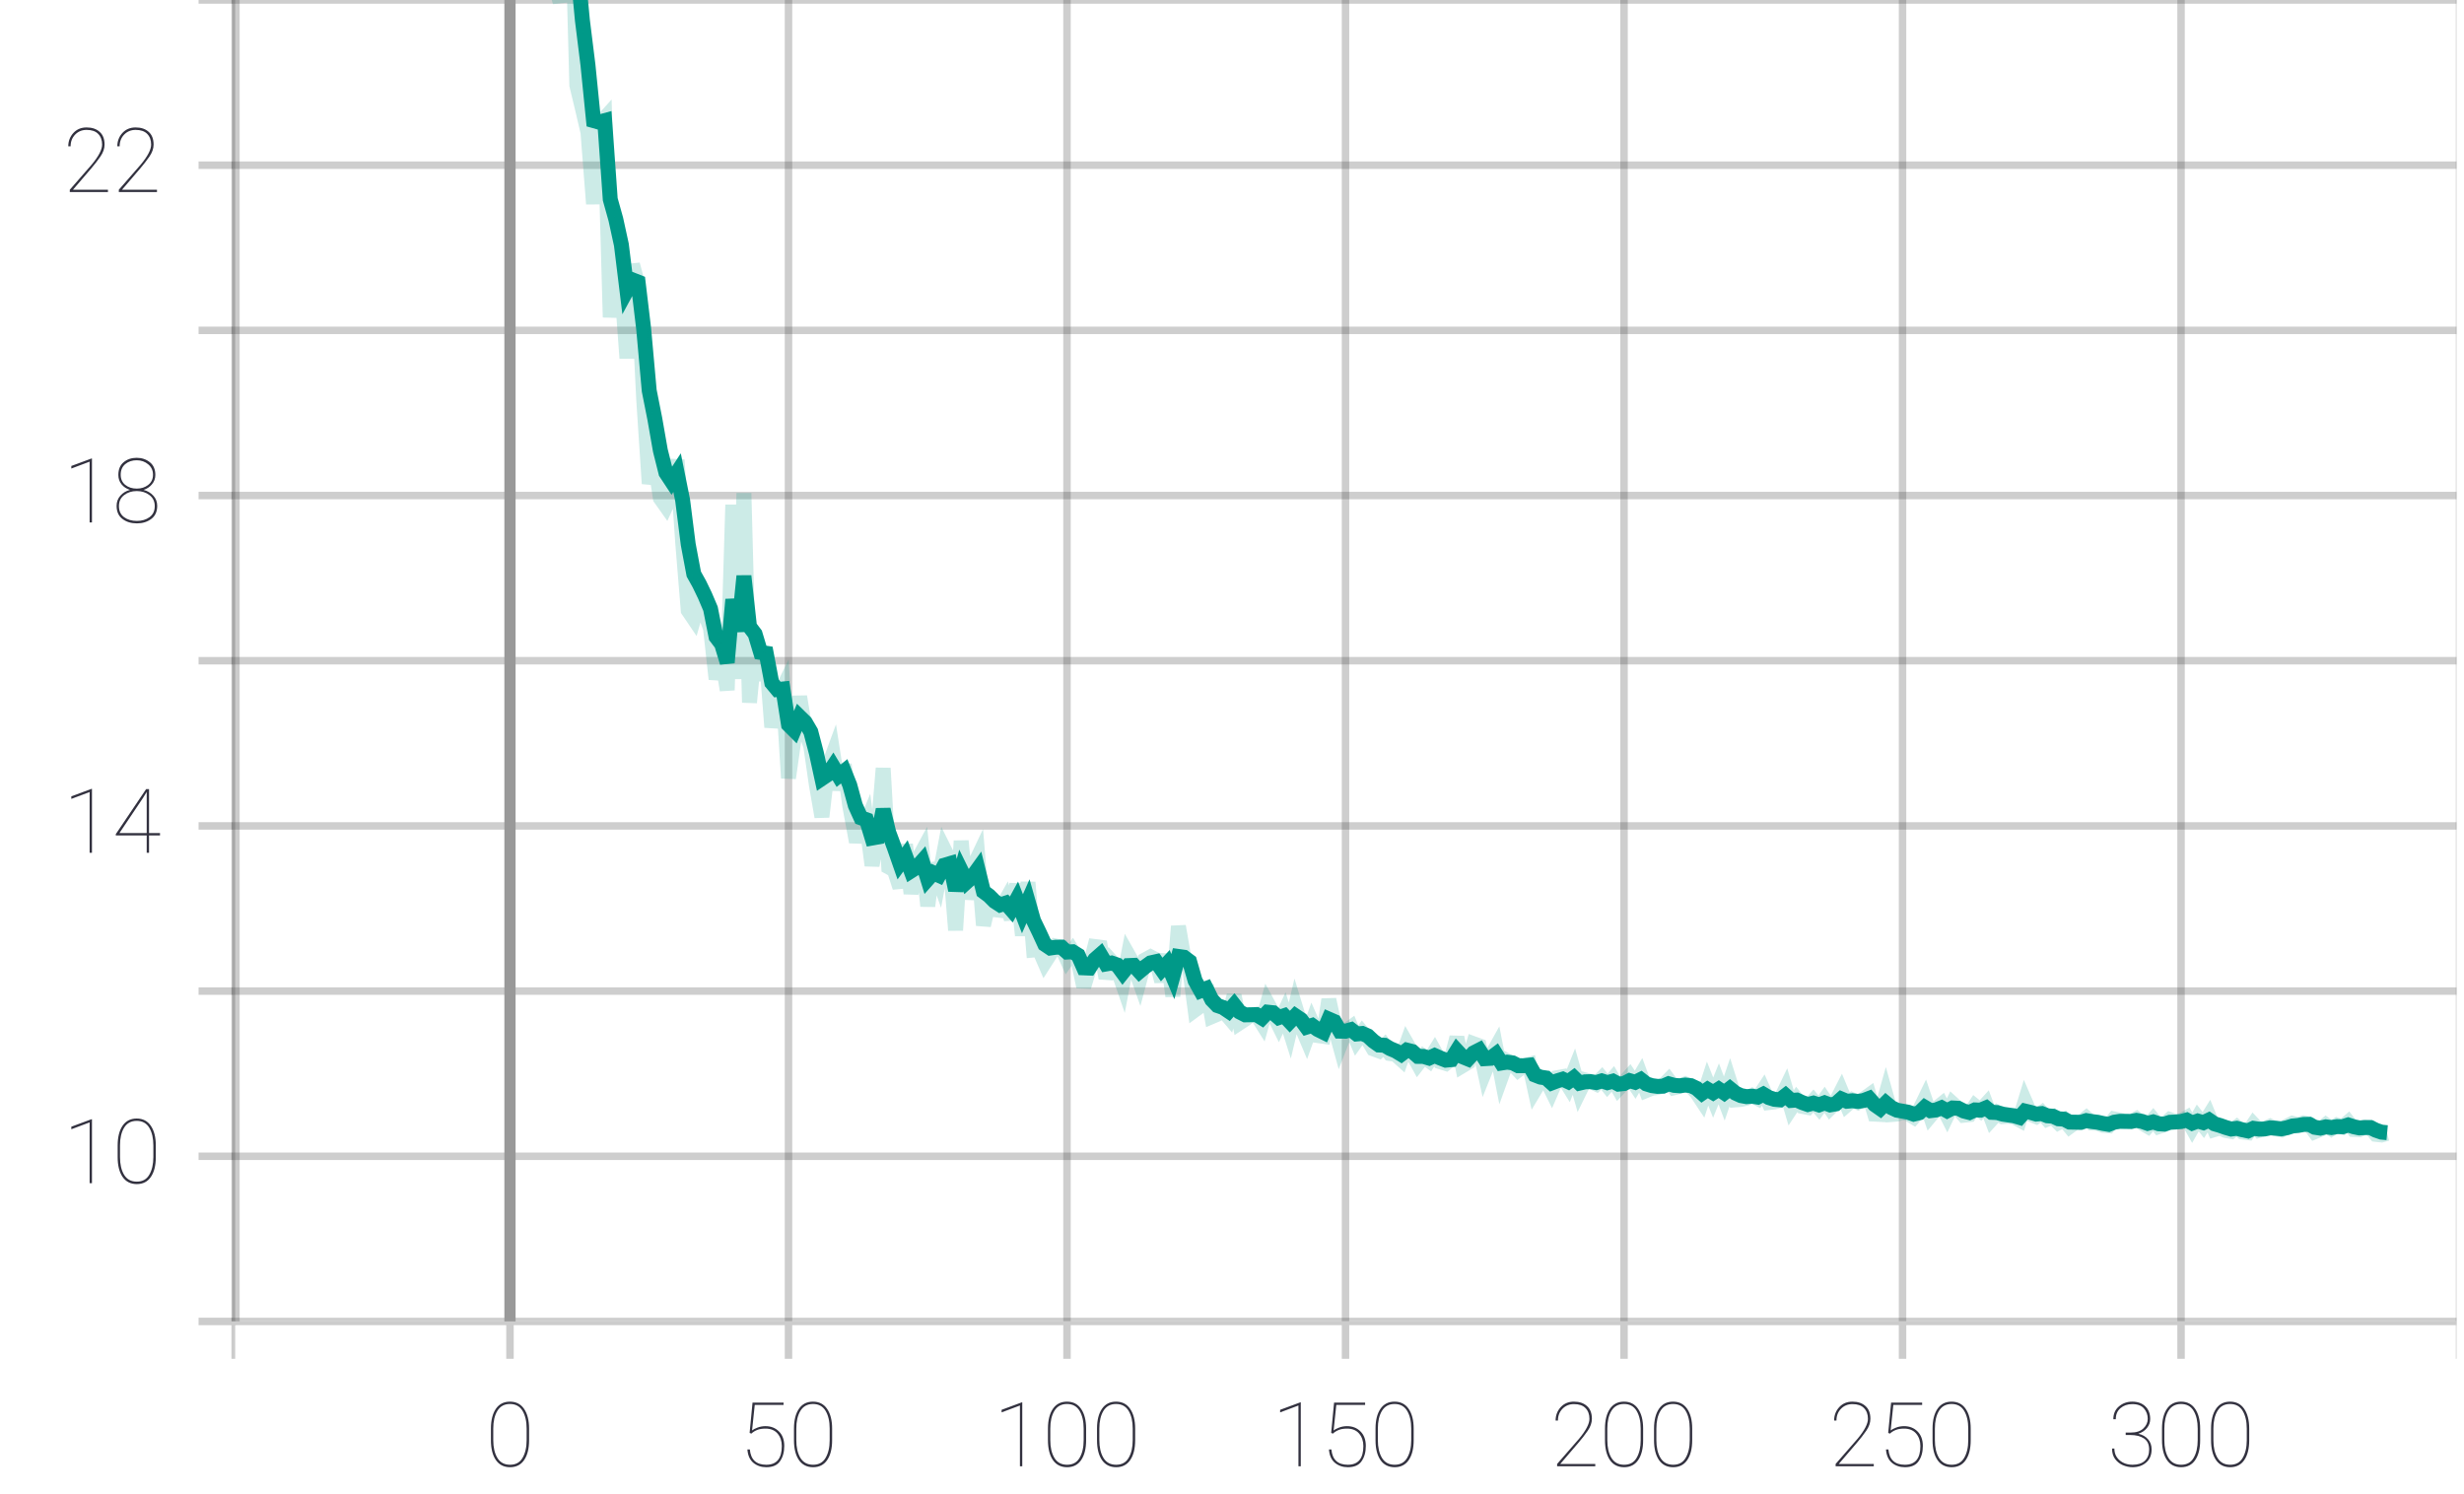
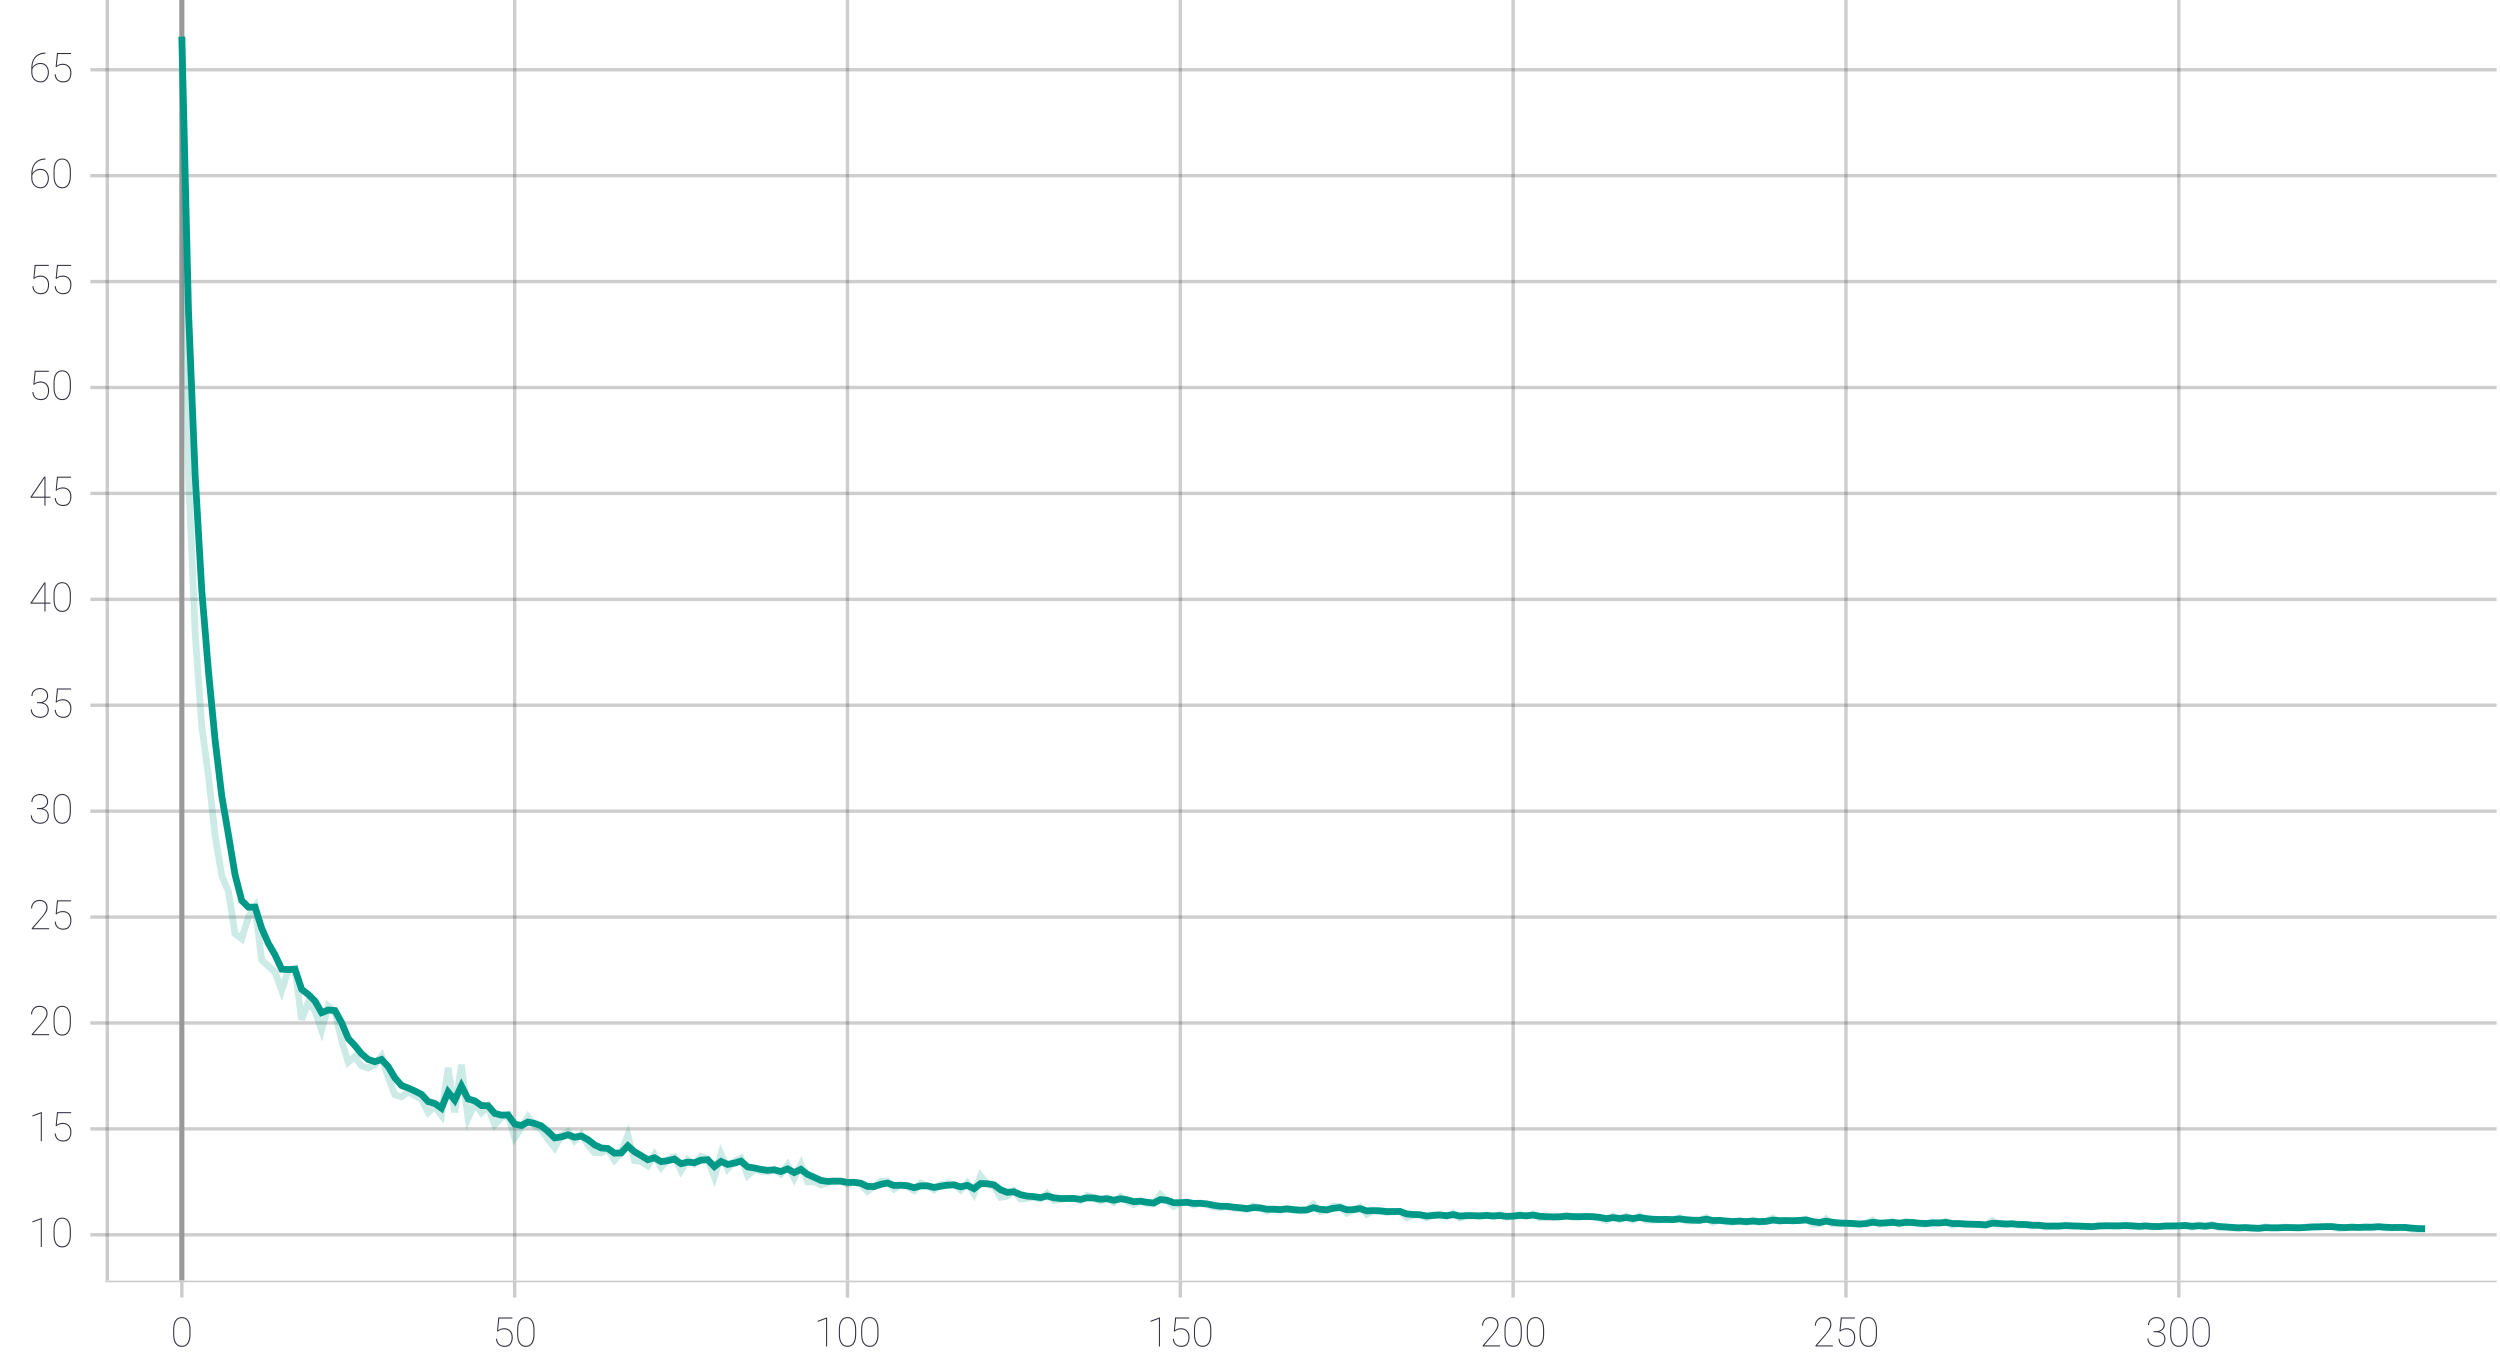
- <svg xmlns="http://www.w3.org/2000/svg" viewBox="0 0 330 200">
+ <svg xmlns="http://www.w3.org/2000/svg" viewBox="0 0 736 400">
  <g>
    <g>
      <g>
        <g>
          <g>
-             <line x1="31.594" y1="177" x2="26.594" y2="177" style="visibility: inherit;" fill="rgb(0, 0, 0)" stroke="rgb(204, 204, 204)" stroke-width="1px" />
-             <line x1="31.594" y1="154.875" x2="26.594" y2="154.875" style="visibility: inherit;" fill="rgb(0, 0, 0)" stroke="rgb(204, 204, 204)" stroke-width="1px" />
-             <line x1="31.594" y1="132.75" x2="26.594" y2="132.75" style="visibility: inherit;" fill="rgb(0, 0, 0)" stroke="rgb(204, 204, 204)" stroke-width="1px" />
-             <line x1="31.594" y1="110.625" x2="26.594" y2="110.625" style="visibility: inherit;" fill="rgb(0, 0, 0)" stroke="rgb(204, 204, 204)" stroke-width="1px" />
-             <line x1="31.594" y1="88.5" x2="26.594" y2="88.5" style="visibility: inherit;" fill="rgb(0, 0, 0)" stroke="rgb(204, 204, 204)" stroke-width="1px" />
-             <line x1="31.594" y1="66.375" x2="26.594" y2="66.375" style="visibility: inherit;" fill="rgb(0, 0, 0)" stroke="rgb(204, 204, 204)" stroke-width="1px" />
-             <line x1="31.594" y1="44.25" x2="26.594" y2="44.25" style="visibility: inherit;" fill="rgb(0, 0, 0)" stroke="rgb(204, 204, 204)" stroke-width="1px" />
-             <line x1="31.594" y1="22.125" x2="26.594" y2="22.125" style="visibility: inherit;" fill="rgb(0, 0, 0)" stroke="rgb(204, 204, 204)" stroke-width="1px" />
-             <line x1="31.594" y1="0" x2="26.594" y2="0" style="visibility: inherit;" fill="rgb(0, 0, 0)" stroke="rgb(204, 204, 204)" stroke-width="1px" />
+             <line x1="31.594" y1="363.522" x2="26.594" y2="363.522" style="visibility: inherit;" fill="rgb(0, 0, 0)" stroke="rgb(204, 204, 204)" stroke-width="1px" />
+             <line x1="31.594" y1="332.342" x2="26.594" y2="332.342" style="visibility: inherit;" fill="rgb(0, 0, 0)" stroke="rgb(204, 204, 204)" stroke-width="1px" />
+             <line x1="31.594" y1="301.161" x2="26.594" y2="301.161" style="visibility: inherit;" fill="rgb(0, 0, 0)" stroke="rgb(204, 204, 204)" stroke-width="1px" />
+             <line x1="31.594" y1="269.981" x2="26.594" y2="269.981" style="visibility: inherit;" fill="rgb(0, 0, 0)" stroke="rgb(204, 204, 204)" stroke-width="1px" />
+             <line x1="31.594" y1="238.801" x2="26.594" y2="238.801" style="visibility: inherit;" fill="rgb(0, 0, 0)" stroke="rgb(204, 204, 204)" stroke-width="1px" />
+             <line x1="31.594" y1="207.62" x2="26.594" y2="207.62" style="visibility: inherit;" fill="rgb(0, 0, 0)" stroke="rgb(204, 204, 204)" stroke-width="1px" />
+             <line x1="31.594" y1="176.44" x2="26.594" y2="176.44" style="visibility: inherit;" fill="rgb(0, 0, 0)" stroke="rgb(204, 204, 204)" stroke-width="1px" />
+             <line x1="31.594" y1="145.26" x2="26.594" y2="145.26" style="visibility: inherit;" fill="rgb(0, 0, 0)" stroke="rgb(204, 204, 204)" stroke-width="1px" />
+             <line x1="31.594" y1="114.08" x2="26.594" y2="114.08" style="visibility: inherit;" fill="rgb(0, 0, 0)" stroke="rgb(204, 204, 204)" stroke-width="1px" />
+             <line x1="31.594" y1="82.899" x2="26.594" y2="82.899" style="visibility: inherit;" fill="rgb(0, 0, 0)" stroke="rgb(204, 204, 204)" stroke-width="1px" />
+             <line x1="31.594" y1="51.719" x2="26.594" y2="51.719" style="visibility: inherit;" fill="rgb(0, 0, 0)" stroke="rgb(204, 204, 204)" stroke-width="1px" />
+             <line x1="31.594" y1="20.539" x2="26.594" y2="20.539" style="visibility: inherit;" fill="rgb(0, 0, 0)" stroke="rgb(204, 204, 204)" stroke-width="1px" />
          </g>
          <g transform="translate(21.59375, 0)">
-             <text x="0" y="177" dx="0em" dy="0.3em" style="text-anchor: end; visibility: hidden; font-family: Roboto, sans-serif; font-size: 12px; font-weight: 200;" fill="rgb(50, 49, 63)" stroke="none" stroke-width="1px">8</text>
-             <text x="0" y="154.875" dx="0em" dy="0.3em" style="text-anchor: end; visibility: inherit; font-family: Roboto, sans-serif; font-size: 12px; font-weight: 200;" fill="rgb(50, 49, 63)" stroke="none" stroke-width="1px">10</text>
-             <text x="0" y="132.75" dx="0em" dy="0.3em" style="text-anchor: end; visibility: hidden; font-family: Roboto, sans-serif; font-size: 12px; font-weight: 200;" fill="rgb(50, 49, 63)" stroke="none" stroke-width="1px">12</text>
-             <text x="0" y="110.625" dx="0em" dy="0.3em" style="text-anchor: end; visibility: inherit; font-family: Roboto, sans-serif; font-size: 12px; font-weight: 200;" fill="rgb(50, 49, 63)" stroke="none" stroke-width="1px">14</text>
-             <text x="0" y="88.5" dx="0em" dy="0.3em" style="text-anchor: end; visibility: hidden; font-family: Roboto, sans-serif; font-size: 12px; font-weight: 200;" fill="rgb(50, 49, 63)" stroke="none" stroke-width="1px">16</text>
-             <text x="0" y="66.375" dx="0em" dy="0.3em" style="text-anchor: end; visibility: inherit; font-family: Roboto, sans-serif; font-size: 12px; font-weight: 200;" fill="rgb(50, 49, 63)" stroke="none" stroke-width="1px">18</text>
-             <text x="0" y="44.25" dx="0em" dy="0.3em" style="text-anchor: end; visibility: hidden; font-family: Roboto, sans-serif; font-size: 12px; font-weight: 200;" fill="rgb(50, 49, 63)" stroke="none" stroke-width="1px">20</text>
-             <text x="0" y="22.125" dx="0em" dy="0.3em" style="text-anchor: end; visibility: inherit; font-family: Roboto, sans-serif; font-size: 12px; font-weight: 200;" fill="rgb(50, 49, 63)" stroke="none" stroke-width="1px">22</text>
-             <text x="0" y="0" dx="0em" dy="0.3em" style="text-anchor: end; visibility: hidden; font-family: Roboto, sans-serif; font-size: 12px; font-weight: 200;" fill="rgb(50, 49, 63)" stroke="none" stroke-width="1px">24</text>
+             <text x="0" y="363.522" dx="0em" dy="0.3em" style="text-anchor: end; visibility: inherit; font-family: Roboto, sans-serif; font-size: 12px; font-weight: 200;" fill="rgb(50, 49, 63)" stroke="none" stroke-width="1px">10</text>
+             <text x="0" y="332.342" dx="0em" dy="0.3em" style="text-anchor: end; visibility: inherit; font-family: Roboto, sans-serif; font-size: 12px; font-weight: 200;" fill="rgb(50, 49, 63)" stroke="none" stroke-width="1px">15</text>
+             <text x="0" y="301.161" dx="0em" dy="0.3em" style="text-anchor: end; visibility: inherit; font-family: Roboto, sans-serif; font-size: 12px; font-weight: 200;" fill="rgb(50, 49, 63)" stroke="none" stroke-width="1px">20</text>
+             <text x="0" y="269.981" dx="0em" dy="0.3em" style="text-anchor: end; visibility: inherit; font-family: Roboto, sans-serif; font-size: 12px; font-weight: 200;" fill="rgb(50, 49, 63)" stroke="none" stroke-width="1px">25</text>
+             <text x="0" y="238.801" dx="0em" dy="0.3em" style="text-anchor: end; visibility: inherit; font-family: Roboto, sans-serif; font-size: 12px; font-weight: 200;" fill="rgb(50, 49, 63)" stroke="none" stroke-width="1px">30</text>
+             <text x="0" y="207.62" dx="0em" dy="0.3em" style="text-anchor: end; visibility: inherit; font-family: Roboto, sans-serif; font-size: 12px; font-weight: 200;" fill="rgb(50, 49, 63)" stroke="none" stroke-width="1px">35</text>
+             <text x="0" y="176.44" dx="0em" dy="0.3em" style="text-anchor: end; visibility: inherit; font-family: Roboto, sans-serif; font-size: 12px; font-weight: 200;" fill="rgb(50, 49, 63)" stroke="none" stroke-width="1px">40</text>
+             <text x="0" y="145.26" dx="0em" dy="0.3em" style="text-anchor: end; visibility: inherit; font-family: Roboto, sans-serif; font-size: 12px; font-weight: 200;" fill="rgb(50, 49, 63)" stroke="none" stroke-width="1px">45</text>
+             <text x="0" y="114.08" dx="0em" dy="0.3em" style="text-anchor: end; visibility: inherit; font-family: Roboto, sans-serif; font-size: 12px; font-weight: 200;" fill="rgb(50, 49, 63)" stroke="none" stroke-width="1px">50</text>
+             <text x="0" y="82.899" dx="0em" dy="0.3em" style="text-anchor: end; visibility: inherit; font-family: Roboto, sans-serif; font-size: 12px; font-weight: 200;" fill="rgb(50, 49, 63)" stroke="none" stroke-width="1px">55</text>
+             <text x="0" y="51.719" dx="0em" dy="0.3em" style="text-anchor: end; visibility: inherit; font-family: Roboto, sans-serif; font-size: 12px; font-weight: 200;" fill="rgb(50, 49, 63)" stroke="none" stroke-width="1px">60</text>
+             <text x="0" y="20.539" dx="0em" dy="0.3em" style="text-anchor: end; visibility: inherit; font-family: Roboto, sans-serif; font-size: 12px; font-weight: 200;" fill="rgb(50, 49, 63)" stroke="none" stroke-width="1px">65</text>
          </g>
-           <line x1="31.594" y1="0" x2="31.594" y2="177" fill="rgb(0, 0, 0)" stroke="rgb(204, 204, 204)" stroke-width="1px" />
+           <line x1="31.594" y1="0" x2="31.594" y2="377" fill="rgb(0, 0, 0)" stroke="rgb(204, 204, 204)" stroke-width="1px" />
        </g>
      </g>
      <g transform="translate(31, 0)" clip-path="url(#clip_0)">
        <clipPath id="clip_0">
-           <rect width="298" height="177" />
+           <rect width="704" height="377" />
        </clipPath>
        <g>
          <g>
            <g>
-               <line x1="0" y1="0" x2="0" y2="177" fill="rgb(0, 0, 0)" stroke="rgb(60, 60, 60)" stroke-width="1px" opacity="0.25" />
-               <line x1="37.301" y1="0" x2="37.301" y2="177" fill="rgb(0, 0, 0)" stroke="rgb(60, 60, 60)" stroke-width="1px" opacity="0.25" />
-               <line x1="74.602" y1="0" x2="74.602" y2="177" fill="rgb(0, 0, 0)" stroke="rgb(60, 60, 60)" stroke-width="1px" opacity="0.25" />
-               <line x1="111.902" y1="0" x2="111.902" y2="177" fill="rgb(0, 0, 0)" stroke="rgb(60, 60, 60)" stroke-width="1px" opacity="0.25" />
-               <line x1="149.203" y1="0" x2="149.203" y2="177" fill="rgb(0, 0, 0)" stroke="rgb(60, 60, 60)" stroke-width="1px" opacity="0.25" />
-               <line x1="186.504" y1="0" x2="186.504" y2="177" fill="rgb(0, 0, 0)" stroke="rgb(60, 60, 60)" stroke-width="1px" opacity="0.25" />
-               <line x1="223.805" y1="0" x2="223.805" y2="177" fill="rgb(0, 0, 0)" stroke="rgb(60, 60, 60)" stroke-width="1px" opacity="0.25" />
-               <line x1="261.105" y1="0" x2="261.105" y2="177" fill="rgb(0, 0, 0)" stroke="rgb(60, 60, 60)" stroke-width="1px" opacity="0.25" />
-               <line x1="298.406" y1="0" x2="298.406" y2="177" fill="rgb(0, 0, 0)" stroke="rgb(60, 60, 60)" stroke-width="1px" opacity="0.25" />
+               <line x1="22.531" y1="0" x2="22.531" y2="377" fill="rgb(0, 0, 0)" stroke="rgb(60, 60, 60)" stroke-width="1px" opacity="0.25" />
+               <line x1="120.516" y1="0" x2="120.516" y2="377" fill="rgb(0, 0, 0)" stroke="rgb(60, 60, 60)" stroke-width="1px" opacity="0.25" />
+               <line x1="218.501" y1="0" x2="218.501" y2="377" fill="rgb(0, 0, 0)" stroke="rgb(60, 60, 60)" stroke-width="1px" opacity="0.25" />
+               <line x1="316.485" y1="0" x2="316.485" y2="377" fill="rgb(0, 0, 0)" stroke="rgb(60, 60, 60)" stroke-width="1px" opacity="0.25" />
+               <line x1="414.47" y1="0" x2="414.47" y2="377" fill="rgb(0, 0, 0)" stroke="rgb(60, 60, 60)" stroke-width="1px" opacity="0.25" />
+               <line x1="512.455" y1="0" x2="512.455" y2="377" fill="rgb(0, 0, 0)" stroke="rgb(60, 60, 60)" stroke-width="1px" opacity="0.25" />
+               <line x1="610.44" y1="0" x2="610.44" y2="377" fill="rgb(0, 0, 0)" stroke="rgb(60, 60, 60)" stroke-width="1px" opacity="0.25" />
            </g>
            <g>
-               <line x1="0" y1="177" x2="298.406" y2="177" fill="rgb(0, 0, 0)" stroke="rgb(60, 60, 60)" stroke-width="1px" opacity="0.25" />
-               <line x1="0" y1="154.875" x2="298.406" y2="154.875" fill="rgb(0, 0, 0)" stroke="rgb(60, 60, 60)" stroke-width="1px" opacity="0.25" />
-               <line x1="0" y1="132.75" x2="298.406" y2="132.75" fill="rgb(0, 0, 0)" stroke="rgb(60, 60, 60)" stroke-width="1px" opacity="0.25" />
-               <line x1="0" y1="110.625" x2="298.406" y2="110.625" fill="rgb(0, 0, 0)" stroke="rgb(60, 60, 60)" stroke-width="1px" opacity="0.25" />
-               <line x1="0" y1="88.5" x2="298.406" y2="88.5" fill="rgb(0, 0, 0)" stroke="rgb(60, 60, 60)" stroke-width="1px" opacity="0.25" />
-               <line x1="0" y1="66.375" x2="298.406" y2="66.375" fill="rgb(0, 0, 0)" stroke="rgb(60, 60, 60)" stroke-width="1px" opacity="0.25" />
-               <line x1="0" y1="44.25" x2="298.406" y2="44.25" fill="rgb(0, 0, 0)" stroke="rgb(60, 60, 60)" stroke-width="1px" opacity="0.25" />
-               <line x1="0" y1="22.125" x2="298.406" y2="22.125" fill="rgb(0, 0, 0)" stroke="rgb(60, 60, 60)" stroke-width="1px" opacity="0.25" />
-               <line x1="0" y1="0" x2="298.406" y2="0" fill="rgb(0, 0, 0)" stroke="rgb(60, 60, 60)" stroke-width="1px" opacity="0.25" />
+               <line x1="0" y1="363.522" x2="704.406" y2="363.522" fill="rgb(0, 0, 0)" stroke="rgb(60, 60, 60)" stroke-width="1px" opacity="0.25" />
+               <line x1="0" y1="332.342" x2="704.406" y2="332.342" fill="rgb(0, 0, 0)" stroke="rgb(60, 60, 60)" stroke-width="1px" opacity="0.25" />
+               <line x1="0" y1="301.161" x2="704.406" y2="301.161" fill="rgb(0, 0, 0)" stroke="rgb(60, 60, 60)" stroke-width="1px" opacity="0.25" />
+               <line x1="0" y1="269.981" x2="704.406" y2="269.981" fill="rgb(0, 0, 0)" stroke="rgb(60, 60, 60)" stroke-width="1px" opacity="0.25" />
+               <line x1="0" y1="238.801" x2="704.406" y2="238.801" fill="rgb(0, 0, 0)" stroke="rgb(60, 60, 60)" stroke-width="1px" opacity="0.25" />
+               <line x1="0" y1="207.62" x2="704.406" y2="207.62" fill="rgb(0, 0, 0)" stroke="rgb(60, 60, 60)" stroke-width="1px" opacity="0.25" />
+               <line x1="0" y1="176.44" x2="704.406" y2="176.44" fill="rgb(0, 0, 0)" stroke="rgb(60, 60, 60)" stroke-width="1px" opacity="0.25" />
+               <line x1="0" y1="145.26" x2="704.406" y2="145.26" fill="rgb(0, 0, 0)" stroke="rgb(60, 60, 60)" stroke-width="1px" opacity="0.25" />
+               <line x1="0" y1="114.08" x2="704.406" y2="114.08" fill="rgb(0, 0, 0)" stroke="rgb(60, 60, 60)" stroke-width="1px" opacity="0.25" />
+               <line x1="0" y1="82.899" x2="704.406" y2="82.899" fill="rgb(0, 0, 0)" stroke="rgb(60, 60, 60)" stroke-width="1px" opacity="0.25" />
+               <line x1="0" y1="51.719" x2="704.406" y2="51.719" fill="rgb(0, 0, 0)" stroke="rgb(60, 60, 60)" stroke-width="1px" opacity="0.25" />
+               <line x1="0" y1="20.539" x2="704.406" y2="20.539" fill="rgb(0, 0, 0)" stroke="rgb(60, 60, 60)" stroke-width="1px" opacity="0.25" />
            </g>
          </g>
        </g>
        <g>
          <g>
-             <line x1="0" y1="265.5" x2="298.406" y2="265.5" fill="rgb(0, 0, 0)" stroke="rgb(153, 153, 153)" stroke-width="1.5px" />
+             <line x1="0" y1="425.882" x2="704.406" y2="425.882" fill="rgb(0, 0, 0)" stroke="rgb(153, 153, 153)" stroke-width="1.5px" />
          </g>
        </g>
        <g>
          <g>
-             <line x1="37.301" y1="0" x2="37.301" y2="177" fill="rgb(0, 0, 0)" stroke="rgb(153, 153, 153)" stroke-width="1.5px" />
+             <line x1="22.531" y1="0" x2="22.531" y2="377" fill="rgb(0, 0, 0)" stroke="rgb(153, 153, 153)" stroke-width="1.5px" />
          </g>
        </g>
        <g>
          <g>
            <g>
              <g>
                <g>
-                   <path stroke="rgb(0, 153, 136)" stroke-width="2px" d="M46.253,-5.182L46.999,2.704L47.745,8.711L48.491,16.152L49.237,16.362L49.983,16.158L50.729,26.697L51.475,29.365L52.221,32.788L52.967,38.867L53.713,37.49L54.459,37.785L55.205,44.032L55.951,52.332L56.697,56.093L57.443,60.348L58.189,63.322L58.935,64.454L59.681,63.311L60.427,67.021L61.173,72.913L61.919,76.89L62.665,78.229L63.411,79.778L64.157,81.532L64.903,85.306L65.649,86.284L66.395,88.749L67.141,80.296L67.887,84.553L68.633,77.152L69.379,83.932L70.125,84.911L70.871,87.385L71.617,87.498L72.364,91.463L73.11,92.36L73.856,92.286L74.602,97.06L75.348,97.808L76.094,96.006L76.84,96.735L77.586,98.009L78.332,100.848L79.078,104.273L79.824,103.773L80.57,102.66L81.316,103.908L82.062,103.307L82.808,105.167L83.554,107.896L84.3,109.541L85.046,109.801L85.792,112.252L86.538,112.118L87.284,108.428L88.03,111.511L88.776,113.524L89.522,115.661L90.268,114.637L91.014,116.657L91.76,116.181L92.506,115.341L93.252,117.75L93.998,116.91L94.744,117.251L95.49,115.887L96.236,115.667L96.982,119.242L97.728,116.599L98.474,118.123L99.22,117.444L99.966,116.405L100.712,119.421L101.458,119.974L102.204,120.722L102.95,121.207L103.696,120.966L104.442,121.823L105.188,120.457L105.934,122.395L106.68,120.708L107.426,123.324L108.172,124.866L108.918,126.48L109.664,126.982L110.41,126.875L111.156,126.867L111.902,127.52L112.648,127.483L113.394,127.945L114.14,129.637L114.886,129.669L115.632,128.515L116.378,127.861L117.124,129.12L117.87,128.99L118.616,129.246L119.363,130.268L120.109,129.335L120.855,129.304L121.601,130.13L122.347,129.509L123.093,128.973L123.839,128.806L124.585,129.861L125.331,129.059L126.077,130.811L126.823,128.111L127.569,128.216L128.315,128.773L129.061,131.367L129.807,132.704L130.553,132.411L131.299,133.913L132.045,134.688L132.791,134.94L133.537,135.442L134.283,134.595L135.029,135.555L135.775,135.935L136.521,135.921L137.267,135.898L138.013,136.359L138.759,135.573L139.505,135.649L140.251,136.301L140.997,136.048L141.743,136.842L142.489,136.061L143.235,136.567L143.981,137.58L144.727,137.35L145.473,137.891L146.219,138.258L146.965,136.506L147.711,136.831L148.457,138.116L149.203,138.125L149.949,137.914L150.695,138.496L151.441,138.427L152.187,138.751L152.933,139.446L153.679,139.972L154.425,140.008L155.171,140.452L155.917,140.763L156.663,141.218L157.409,140.655L158.155,140.843L158.901,141.496L159.647,141.504L160.393,141.727L161.139,141.382L161.885,141.714L162.631,142.004L163.377,141.933L164.123,140.735L164.869,141.539L165.615,141.841L166.361,141.026L167.108,140.646L167.854,141.805L168.6,141.759L169.346,141.196L170.092,142.383L170.838,142.267L171.584,142.363L172.33,142.745L173.076,142.746L173.822,142.668L174.568,143.984L175.314,144.274L176.06,144.387L176.806,145.057L177.552,144.773L178.298,144.549L179.044,144.895L179.79,144.352L180.536,145.079L181.282,144.906L182.028,144.881L182.774,145.006L183.52,144.778L184.266,145.018L185.012,144.816L185.758,145.213L186.504,145.133L187.25,144.747L187.996,144.966L188.742,144.594L189.488,145.181L190.234,145.413L190.98,145.515L191.726,145.489L192.472,145.167L193.218,145.377L193.964,145.432L194.71,145.335L195.456,145.417L196.202,145.769L196.948,146.431L197.694,145.914L198.44,146.357L199.186,145.882L199.932,146.385L200.678,145.809L201.424,146.414L202.17,146.752L202.916,146.89L203.662,146.829L204.408,146.949L205.154,146.567L205.9,147.013L206.646,147.246L207.392,147.313L208.138,146.734L208.884,147.399L209.63,147.343L210.376,147.682L211.122,147.942L211.868,147.752L212.614,147.994L213.36,147.719L214.106,147.994L214.852,147.861L215.599,147.195L216.345,147.508L217.091,147.438L217.837,147.531L218.583,147.411L219.329,147.125L220.075,147.967L220.821,148.489L221.567,147.741L222.313,148.359L223.059,148.705L223.805,148.834L224.551,148.971L225.297,149.234L226.043,149.049L226.789,148.322L227.535,148.767L228.281,148.676L229.027,148.379L229.773,148.789L230.519,148.406L231.265,148.447L232.011,148.819L232.757,149.011L233.503,148.665L234.249,148.698L234.995,148.388L235.741,148.99L236.487,149.022L237.233,149.239L237.979,149.35L238.725,149.45L239.471,149.673L240.217,148.821L240.963,148.999L241.709,149.226L242.455,149.154L243.201,149.453L243.947,149.512L244.693,149.855L245.439,149.905L246.185,150.297L246.931,150.311L247.677,150.326L248.423,150.097L249.169,150.227L249.915,150.317L250.661,150.483L251.407,150.604L252.153,150.311L252.899,150.197L253.645,150.2L254.391,150.215L255.137,150.068L255.883,150.206L256.629,150.467L257.375,150.27L258.121,150.521L258.867,150.568L259.613,150.325L260.359,150.286L261.105,150.226L261.851,150.021L262.598,150.434L263.344,150.156L264.09,150.372L264.836,150.021L265.582,150.532L266.328,150.749L267.074,151.015L267.82,151.23L268.566,151.128L269.312,151.325L270.058,151.48L270.804,151.131L271.55,151.239L272.296,151.216L273.042,151.067L273.788,151.118L274.534,151.203L275.28,151.057L276.026,150.82L276.772,150.75L277.518,150.614L278.264,150.597L279.01,150.994L279.756,151.107L280.502,150.93L281.248,151.032L281.994,150.9L282.74,150.923L283.486,150.68L284.232,150.921L284.978,151.078L285.724,151.032L286.47,151.031L287.216,151.396L287.962,151.647L288.708,151.715" style="fill: none;" fill="none" />
+                   <path stroke="rgb(0, 153, 136)" stroke-width="2px" d="M22.531,10.808L24.491,91.522L26.45,139.905L28.41,173.891L30.37,197.579L32.329,217.931L34.289,234.349L36.249,245.772L38.208,257.562L40.168,265.132L42.128,267.081L44.088,267.047L46.047,273.296L48.007,277.741L49.967,281.127L51.926,285.322L53.886,285.44L55.846,285.325L57.805,291.266L59.765,292.77L61.725,294.7L63.684,298.127L65.644,297.35L67.604,297.517L69.564,301.038L71.523,305.717L73.483,307.837L75.443,310.236L77.402,311.912L79.362,312.55L81.322,311.906L83.281,313.997L85.241,317.319L87.201,319.561L89.161,320.315L91.12,321.189L93.08,322.178L95.04,324.305L96.999,324.856L98.959,326.246L100.919,321.481L102.878,323.88L104.838,319.709L106.798,323.53L108.758,324.082L110.717,325.477L112.677,325.541L114.637,327.776L116.596,328.282L118.556,328.24L120.516,330.931L122.475,331.352L124.435,330.336L126.395,330.748L128.354,331.466L130.314,333.066L132.274,334.997L134.234,334.715L136.193,334.088L138.153,334.791L140.113,334.452L142.072,335.501L144.032,337.039L145.992,337.967L147.951,338.113L149.911,339.494L151.871,339.419L153.831,337.339L155.79,339.077L157.75,340.211L159.71,341.416L161.669,340.839L163.629,341.978L165.589,341.709L167.548,341.236L169.508,342.594L171.468,342.121L173.427,342.313L175.387,341.544L177.347,341.42L179.307,343.435L181.266,341.945L183.226,342.804L185.186,342.422L187.145,341.836L189.105,343.536L191.065,343.848L193.024,344.269L194.984,344.543L196.944,344.407L198.904,344.89L200.863,344.12L202.823,345.212L204.783,344.261L206.742,345.736L208.702,346.605L210.662,347.515L212.621,347.798L214.581,347.738L216.541,347.733L218.501,348.101L220.46,348.081L222.42,348.341L224.38,349.295L226.339,349.313L228.299,348.662L230.259,348.294L232.218,349.003L234.178,348.93L236.138,349.074L238.097,349.65L240.057,349.124L242.017,349.107L243.977,349.573L245.936,349.223L247.896,348.92L249.856,348.826L251.815,349.421L253.775,348.969L255.735,349.957L257.694,348.434L259.654,348.494L261.614,348.808L263.574,350.27L265.533,351.024L267.493,350.859L269.453,351.705L271.412,352.142L273.372,352.284L275.332,352.567L277.291,352.09L279.251,352.631L281.211,352.845L283.17,352.837L285.13,352.824L287.09,353.084L289.05,352.641L291.009,352.684L292.969,353.051L294.929,352.909L296.888,353.356L298.848,352.916L300.808,353.202L302.767,353.772L304.727,353.643L306.687,353.948L308.647,354.155L310.606,353.167L312.566,353.35L314.526,354.074L316.485,354.079L318.445,353.961L320.405,354.289L322.364,354.25L324.324,354.433L326.284,354.824L328.244,355.121L330.203,355.141L332.163,355.391L334.123,355.567L336.082,355.823L338.042,355.506L340.002,355.612L341.961,355.98L343.921,355.985L345.881,356.11L347.84,355.916L349.8,356.103L351.76,356.266L353.72,356.226L355.679,355.551L357.639,356.004L359.599,356.175L361.558,355.715L363.518,355.501L365.478,356.154L367.437,356.128L369.397,355.811L371.357,356.48L373.317,356.415L375.276,356.469L377.236,356.684L379.196,356.684L381.155,356.641L383.115,357.383L385.075,357.546L387.034,357.61L388.994,357.987L390.954,357.827L392.914,357.701L394.873,357.896L396.833,357.59L398.793,358L400.752,357.902L402.712,357.888L404.672,357.958L406.631,357.83L408.591,357.966L410.551,357.851L412.51,358.075L414.47,358.03L416.43,357.813L418.39,357.936L420.349,357.726L422.309,358.057L424.269,358.188L426.228,358.246L428.188,358.231L430.148,358.049L432.107,358.168L434.067,358.199L436.027,358.144L437.987,358.19L439.946,358.389L441.906,358.762L443.866,358.47L445.825,358.72L447.785,358.453L449.745,358.736L451.704,358.411L453.664,358.752L455.624,358.943L457.583,359.021L459.543,358.986L461.503,359.054L463.463,358.839L465.422,359.09L467.382,359.221L469.342,359.259L471.301,358.933L473.261,359.308L475.221,359.276L477.18,359.467L479.14,359.614L481.1,359.506L483.06,359.643L485.019,359.488L486.979,359.643L488.939,359.568L490.898,359.193L492.858,359.369L494.818,359.33L496.777,359.382L498.737,359.314L500.697,359.153L502.657,359.628L504.616,359.922L506.576,359.5L508.536,359.848L510.495,360.044L512.455,360.116L514.415,360.194L516.374,360.342L518.334,360.238L520.294,359.828L522.253,360.079L524.213,360.028L526.173,359.86L528.133,360.091L530.092,359.875L532.052,359.898L534.012,360.108L535.971,360.216L537.931,360.021L539.891,360.04L541.85,359.865L543.81,360.204L545.77,360.223L547.73,360.345L549.689,360.407L551.649,360.464L553.609,360.589L555.568,360.109L557.528,360.209L559.488,360.337L561.447,360.297L563.407,360.465L565.367,360.499L567.327,360.692L569.286,360.72L571.246,360.941L573.206,360.949L575.165,360.958L577.125,360.829L579.085,360.902L581.044,360.953L583.004,361.046L584.964,361.114L586.923,360.949L588.883,360.884L590.843,360.886L592.803,360.895L594.762,360.812L596.722,360.89L598.682,361.037L600.641,360.926L602.601,361.067L604.561,361.094L606.52,360.957L608.48,360.935L610.44,360.901L612.4,360.786L614.359,361.018L616.319,360.862L618.279,360.983L620.238,360.786L622.198,361.073L624.158,361.196L626.117,361.346L628.077,361.467L630.037,361.41L631.996,361.52L633.956,361.608L635.916,361.412L637.876,361.472L639.835,361.459L641.795,361.375L643.755,361.404L645.714,361.452L647.674,361.37L649.634,361.236L651.593,361.197L653.553,361.12L655.513,361.11L657.473,361.334L659.432,361.397L661.392,361.298L663.352,361.356L665.311,361.281L667.271,361.294L669.231,361.157L671.19,361.293L673.15,361.382L675.11,361.356L677.07,361.355L679.029,361.56L680.989,361.702L682.949,361.74" style="fill: none;" fill="none" />
                </g>
              </g>
            </g>
          </g>
          <g opacity="0.2">
            <g>
              <g>
                <g>
-                   <path stroke="rgb(0, 153, 136)" stroke-width="2px" d="M43.269,-2.248L44.015,0.278L44.761,-11.052L45.507,-16.357L46.253,11.408L46.999,14.519L47.745,17.713L48.491,27.308L49.237,16.678L49.983,15.851L50.729,42.503L51.475,33.367L52.221,37.922L52.967,47.986L53.713,35.424L54.459,38.228L55.205,53.402L55.951,64.782L56.697,61.735L57.443,66.729L58.189,67.782L58.935,66.152L59.681,61.596L60.427,72.587L61.173,81.752L61.919,82.854L62.665,80.237L63.411,82.102L64.157,84.164L64.903,90.967L65.649,87.752L66.395,92.446L67.141,67.616L67.887,90.938L68.633,66.052L69.379,94.102L70.125,86.379L70.871,91.097L71.617,87.667L72.364,97.412L73.11,93.705L73.856,92.174L74.602,104.22L75.348,98.93L76.094,93.302L76.84,97.829L77.586,99.919L78.332,105.106L79.078,109.411L79.824,103.022L80.57,100.992L81.316,105.781L82.062,102.404L82.808,107.957L83.554,111.989L84.3,112.01L85.046,110.19L85.792,115.928L86.538,111.919L87.284,102.893L88.03,116.134L88.776,116.543L89.522,118.866L90.268,113.103L91.014,119.687L91.76,115.466L92.506,114.081L93.252,121.364L93.998,115.651L94.744,117.762L95.49,113.842L96.236,115.338L96.982,124.603L97.728,112.635L98.474,120.409L99.22,116.426L99.966,114.847L100.712,123.946L101.458,120.802L102.204,121.844L102.95,121.935L103.696,120.605L104.442,123.108L105.188,118.408L105.934,125.301L106.68,118.177L107.426,127.248L108.172,127.179L108.918,128.9L109.664,127.735L110.41,126.715L111.156,126.855L111.902,128.499L112.648,127.428L113.394,128.637L114.14,132.175L114.886,129.719L115.632,126.783L116.378,126.879L117.124,131.009L117.87,128.795L118.616,129.629L119.363,131.801L120.109,127.935L120.855,129.258L121.601,131.369L122.347,128.578L123.093,128.168L123.839,128.556L124.585,131.442L125.331,127.858L126.077,133.439L126.823,124.059L127.569,128.373L128.315,129.609L129.061,135.257L129.807,134.709L130.553,131.972L131.299,136.165L132.045,135.85L132.791,135.319L133.537,136.196L134.283,133.324L135.029,136.994L135.775,136.505L136.521,135.899L137.267,135.863L138.013,137.051L138.759,134.394L139.505,135.764L140.251,137.279L140.997,135.668L141.743,138.032L142.489,134.889L143.235,137.327L143.981,139.099L144.727,137.004L145.473,138.704L146.219,138.809L146.965,133.876L147.711,137.32L148.457,140.042L149.203,138.138L149.949,137.598L150.695,139.369L151.441,138.324L152.187,139.237L152.933,140.488L153.679,140.761L154.425,140.062L155.171,141.117L155.917,141.229L156.663,141.901L157.409,139.811L158.155,141.123L158.901,142.477L159.647,141.517L160.393,142.061L161.139,140.864L161.885,142.211L162.631,142.441L163.377,141.825L164.123,138.939L164.869,142.744L165.615,142.295L166.361,139.804L167.108,140.077L167.854,143.543L168.6,141.69L169.346,140.352L170.092,144.163L170.838,142.093L171.584,142.507L172.33,143.317L173.076,142.748L173.822,142.552L174.568,145.958L175.314,144.709L176.06,144.556L176.806,146.062L177.552,144.346L178.298,144.213L179.044,145.415L179.79,143.537L180.536,146.169L181.282,144.646L182.028,144.845L182.774,145.192L183.52,144.438L184.266,145.379L185.012,144.512L185.758,145.808L186.504,145.013L187.25,144.169L187.996,145.295L188.742,144.035L189.488,146.062L190.234,145.761L190.98,145.668L191.726,145.449L192.472,144.684L193.218,145.693L193.964,145.514L194.71,145.19L195.456,145.541L196.202,146.297L196.948,147.423L197.694,145.138L198.44,147.022L199.186,145.171L199.932,147.139L200.678,144.946L201.424,147.321L202.17,147.26L202.916,147.097L203.662,146.737L204.408,147.128L205.154,145.995L205.9,147.682L206.646,147.595L207.392,147.415L208.138,145.865L208.884,148.397L209.63,147.259L210.376,148.191L211.122,148.332L211.868,147.467L212.614,148.356L213.36,147.308L214.106,148.405L214.852,147.662L215.599,146.196L216.345,147.978L217.091,147.333L217.837,147.67L218.583,147.232L219.329,146.695L220.075,149.232L220.821,149.271L221.567,146.62L222.313,149.285L223.059,149.225L223.805,149.026L224.551,149.177L225.297,149.629L226.043,148.772L226.789,147.231L227.535,149.434L228.281,148.541L229.027,147.933L229.773,149.405L230.519,147.83L231.265,148.508L232.011,149.378L232.757,149.298L233.503,148.146L234.249,148.747L234.995,147.923L235.741,149.893L236.487,149.071L237.233,149.565L237.979,149.516L238.725,149.601L239.471,150.007L240.217,147.544L240.963,149.266L241.709,149.566L242.455,149.045L243.201,149.902L243.947,149.602L244.693,150.37L245.439,149.981L246.185,150.883L246.931,150.333L247.677,150.349L248.423,149.754L249.169,150.423L249.915,150.452L250.661,150.73L251.407,150.786L252.153,149.872L252.899,150.024L253.645,150.205L254.391,150.238L255.137,149.847L255.883,150.414L256.629,150.857L257.375,149.975L258.121,150.896L258.867,150.638L259.613,149.961L260.359,150.228L261.105,150.135L261.851,149.715L262.598,151.053L263.344,149.739L264.09,150.697L264.836,149.494L265.582,151.298L266.328,151.074L267.074,151.414L267.82,151.552L268.566,150.976L269.312,151.62L270.058,151.713L270.804,150.609L271.55,151.402L272.296,151.18L273.042,150.845L273.788,151.193L274.534,151.331L275.28,150.839L276.026,150.464L276.772,150.646L277.518,150.409L278.264,150.572L279.01,151.588L279.756,151.276L280.502,150.665L281.248,151.186L281.994,150.702L282.74,150.958L283.486,150.315L284.232,151.283L284.978,151.314L285.724,150.963L286.47,151.028L287.216,151.943L287.962,152.024L288.708,151.816" style="fill: none;" fill="none" />
+                   <path stroke="rgb(0, 153, 136)" stroke-width="2px" d="M22.531,10.808L24.491,139.95L26.45,186.353L28.41,213.859L30.37,228.506L32.329,246.085L34.289,257.826L36.249,262.427L38.208,274.95L40.168,276.374L42.128,269.987L44.088,266.997L46.047,282.648L48.007,284.401L49.967,286.202L51.926,291.611L53.886,285.618L55.846,285.152L57.805,300.177L59.765,295.027L61.725,297.594L63.684,303.267L65.644,296.186L67.604,297.767L69.564,306.321L71.523,312.735L73.483,311.018L75.443,313.833L77.402,314.427L79.362,313.508L81.322,310.939L83.281,317.135L85.241,322.301L87.201,322.923L89.161,321.447L91.12,322.499L93.08,323.661L95.04,327.496L96.999,325.684L98.959,328.33L100.919,314.333L102.878,327.48L104.838,313.451L106.798,329.263L108.758,324.91L110.717,327.57L112.677,325.636L114.637,331.129L116.596,329.04L118.556,328.177L120.516,334.967L122.475,331.985L124.435,328.813L126.395,331.364L128.354,332.543L130.314,335.467L132.274,337.893L134.234,334.292L136.193,333.147L138.153,335.847L140.113,333.943L142.072,337.073L144.032,339.346L145.992,339.358L147.951,338.332L149.911,341.567L151.871,339.307L153.831,334.219L155.79,341.683L157.75,341.914L159.71,343.223L161.669,339.974L163.629,343.686L165.589,341.307L167.548,340.526L169.508,344.631L171.468,341.411L173.427,342.601L175.387,340.391L177.347,341.234L179.307,346.457L181.266,339.71L183.226,344.093L185.186,341.848L187.145,340.957L189.105,346.087L191.065,344.315L193.024,344.902L194.984,344.953L196.944,344.203L198.904,345.615L200.863,342.965L202.823,346.851L204.783,342.834L206.742,347.948L208.702,347.909L210.662,348.88L212.621,348.223L214.581,347.648L216.541,347.727L218.501,348.653L220.46,348.05L222.42,348.731L224.38,350.725L226.339,349.341L228.299,347.686L230.259,347.74L232.218,350.068L234.178,348.82L236.138,349.29L238.097,350.515L240.057,348.335L242.017,349.081L243.977,350.271L245.936,348.698L247.896,348.467L249.856,348.686L251.815,350.313L253.775,348.292L255.735,351.438L257.694,346.151L259.654,348.583L261.614,349.279L263.574,352.463L265.533,352.154L267.493,350.611L269.453,352.975L271.412,352.797L273.372,352.498L275.332,352.992L277.291,351.373L279.251,353.442L281.211,353.166L283.17,352.825L285.13,352.805L287.09,353.474L289.05,351.976L291.009,352.749L292.969,353.603L294.929,352.695L296.888,354.027L298.848,352.256L300.808,353.63L302.767,354.629L304.727,353.448L306.687,354.406L308.647,354.465L310.606,351.685L312.566,353.626L314.526,355.16L316.485,354.087L318.445,353.783L320.405,354.781L322.364,354.192L324.324,354.707L326.284,355.412L328.244,355.565L330.203,355.172L332.163,355.766L334.123,355.83L336.082,356.208L338.042,355.03L340.002,355.77L341.961,356.533L343.921,355.991L345.881,356.299L347.84,355.624L349.8,356.383L351.76,356.512L353.72,356.166L355.679,354.539L357.639,356.684L359.599,356.43L361.558,355.026L363.518,355.18L365.478,357.134L367.437,356.089L369.397,355.335L371.357,357.484L373.317,356.317L375.276,356.55L377.236,357.006L379.196,356.686L381.155,356.575L383.115,358.495L385.075,357.791L387.034,357.705L388.994,358.554L390.954,357.587L392.914,357.512L394.873,358.189L396.833,357.131L398.793,358.614L400.752,357.755L402.712,357.868L404.672,358.063L406.631,357.638L408.591,358.169L410.551,357.68L412.51,358.411L414.47,357.963L416.43,357.487L418.39,358.121L420.349,357.411L422.309,358.554L424.269,358.384L426.228,358.332L428.188,358.208L430.148,357.777L432.107,358.346L434.067,358.245L436.027,358.062L437.987,358.26L439.946,358.686L441.906,359.321L443.866,358.033L445.825,359.095L447.785,358.051L449.745,359.161L451.704,357.925L453.664,359.264L455.624,359.229L457.583,359.137L459.543,358.934L461.503,359.155L463.463,358.516L465.422,359.467L467.382,359.418L469.342,359.316L471.301,358.443L473.261,359.87L475.221,359.229L477.18,359.754L479.14,359.834L481.1,359.346L483.06,359.847L485.019,359.256L486.979,359.875L488.939,359.456L490.898,358.63L492.858,359.634L494.818,359.27L496.777,359.46L498.737,359.213L500.697,358.911L502.657,360.341L504.616,360.363L506.576,358.868L508.536,360.371L510.495,360.337L512.455,360.225L514.415,360.31L516.374,360.564L518.334,360.082L520.294,359.213L522.253,360.455L524.213,359.951L526.173,359.608L528.133,360.438L530.092,359.551L532.052,359.933L534.012,360.423L535.971,360.378L537.931,359.729L539.891,360.067L541.85,359.603L543.81,360.714L545.77,360.25L547.73,360.528L549.689,360.501L551.649,360.549L553.609,360.777L555.568,359.389L557.528,360.36L559.488,360.529L561.447,360.236L563.407,360.719L565.367,360.549L567.327,360.982L569.286,360.763L571.246,361.271L573.206,360.961L575.165,360.971L577.125,360.635L579.085,361.012L581.044,361.029L583.004,361.185L584.964,361.217L586.923,360.702L588.883,360.787L590.843,360.889L592.803,360.908L594.762,360.687L596.722,361.007L598.682,361.257L600.641,360.76L602.601,361.279L604.561,361.133L606.52,360.752L608.48,360.902L610.44,360.85L612.4,360.613L614.359,361.367L616.319,360.627L618.279,361.166L620.238,360.489L622.198,361.505L624.158,361.379L626.117,361.571L628.077,361.648L630.037,361.324L631.996,361.687L633.956,361.739L635.916,361.117L637.876,361.564L639.835,361.439L641.795,361.25L643.755,361.446L645.714,361.524L647.674,361.247L649.634,361.035L651.593,361.138L653.553,361.004L655.513,361.096L657.473,361.669L659.432,361.493L661.392,361.148L663.352,361.442L665.311,361.17L667.271,361.313L669.231,360.951L671.19,361.497L673.15,361.515L675.11,361.317L677.07,361.353L679.029,361.869L680.989,361.915L682.949,361.797" style="fill: none;" fill="none" />
                </g>
              </g>
            </g>
          </g>
        </g>
      </g>
-       <g transform="translate(31, 177)" clip-path="url(#clip_1)">
+       <g transform="translate(31, 377)" clip-path="url(#clip_1)">
        <clipPath id="clip_1">
-           <rect width="298" height="23" />
+           <rect width="704" height="23" />
        </clipPath>
        <g>
          <g>
-             <line x1="0" y1="0" x2="0" y2="5" style="visibility: inherit;" fill="rgb(0, 0, 0)" stroke="rgb(204, 204, 204)" stroke-width="1px" />
-             <line x1="37.301" y1="0" x2="37.301" y2="5" style="visibility: inherit;" fill="rgb(0, 0, 0)" stroke="rgb(204, 204, 204)" stroke-width="1px" />
-             <line x1="74.602" y1="0" x2="74.602" y2="5" style="visibility: inherit;" fill="rgb(0, 0, 0)" stroke="rgb(204, 204, 204)" stroke-width="1px" />
-             <line x1="111.902" y1="0" x2="111.902" y2="5" style="visibility: inherit;" fill="rgb(0, 0, 0)" stroke="rgb(204, 204, 204)" stroke-width="1px" />
-             <line x1="149.203" y1="0" x2="149.203" y2="5" style="visibility: inherit;" fill="rgb(0, 0, 0)" stroke="rgb(204, 204, 204)" stroke-width="1px" />
-             <line x1="186.504" y1="0" x2="186.504" y2="5" style="visibility: inherit;" fill="rgb(0, 0, 0)" stroke="rgb(204, 204, 204)" stroke-width="1px" />
-             <line x1="223.805" y1="0" x2="223.805" y2="5" style="visibility: inherit;" fill="rgb(0, 0, 0)" stroke="rgb(204, 204, 204)" stroke-width="1px" />
-             <line x1="261.105" y1="0" x2="261.105" y2="5" style="visibility: inherit;" fill="rgb(0, 0, 0)" stroke="rgb(204, 204, 204)" stroke-width="1px" />
-             <line x1="298.406" y1="0" x2="298.406" y2="5" style="visibility: inherit;" fill="rgb(0, 0, 0)" stroke="rgb(204, 204, 204)" stroke-width="1px" />
+             <line x1="22.531" y1="0" x2="22.531" y2="5" style="visibility: inherit;" fill="rgb(0, 0, 0)" stroke="rgb(204, 204, 204)" stroke-width="1px" />
+             <line x1="120.516" y1="0" x2="120.516" y2="5" style="visibility: inherit;" fill="rgb(0, 0, 0)" stroke="rgb(204, 204, 204)" stroke-width="1px" />
+             <line x1="218.501" y1="0" x2="218.501" y2="5" style="visibility: inherit;" fill="rgb(0, 0, 0)" stroke="rgb(204, 204, 204)" stroke-width="1px" />
+             <line x1="316.485" y1="0" x2="316.485" y2="5" style="visibility: inherit;" fill="rgb(0, 0, 0)" stroke="rgb(204, 204, 204)" stroke-width="1px" />
+             <line x1="414.47" y1="0" x2="414.47" y2="5" style="visibility: inherit;" fill="rgb(0, 0, 0)" stroke="rgb(204, 204, 204)" stroke-width="1px" />
+             <line x1="512.455" y1="0" x2="512.455" y2="5" style="visibility: inherit;" fill="rgb(0, 0, 0)" stroke="rgb(204, 204, 204)" stroke-width="1px" />
+             <line x1="610.44" y1="0" x2="610.44" y2="5" style="visibility: inherit;" fill="rgb(0, 0, 0)" stroke="rgb(204, 204, 204)" stroke-width="1px" />
          </g>
          <g transform="translate(0, 8)">
-             <text x="0" y="0" dx="0em" dy="0.95em" style="text-anchor: middle; visibility: hidden; font-family: Roboto, sans-serif; font-size: 12px; font-weight: 200;" fill="rgb(50, 49, 63)" stroke="none" stroke-width="1px">-50</text>
-             <text x="37.301" y="0" dx="0em" dy="0.95em" style="text-anchor: middle; visibility: inherit; font-family: Roboto, sans-serif; font-size: 12px; font-weight: 200;" fill="rgb(50, 49, 63)" stroke="none" stroke-width="1px">0</text>
-             <text x="74.602" y="0" dx="0em" dy="0.95em" style="text-anchor: middle; visibility: inherit; font-family: Roboto, sans-serif; font-size: 12px; font-weight: 200;" fill="rgb(50, 49, 63)" stroke="none" stroke-width="1px">50</text>
-             <text x="111.902" y="0" dx="0em" dy="0.95em" style="text-anchor: middle; visibility: inherit; font-family: Roboto, sans-serif; font-size: 12px; font-weight: 200;" fill="rgb(50, 49, 63)" stroke="none" stroke-width="1px">100</text>
-             <text x="149.203" y="0" dx="0em" dy="0.95em" style="text-anchor: middle; visibility: inherit; font-family: Roboto, sans-serif; font-size: 12px; font-weight: 200;" fill="rgb(50, 49, 63)" stroke="none" stroke-width="1px">150</text>
-             <text x="186.504" y="0" dx="0em" dy="0.95em" style="text-anchor: middle; visibility: inherit; font-family: Roboto, sans-serif; font-size: 12px; font-weight: 200;" fill="rgb(50, 49, 63)" stroke="none" stroke-width="1px">200</text>
-             <text x="223.805" y="0" dx="0em" dy="0.95em" style="text-anchor: middle; visibility: inherit; font-family: Roboto, sans-serif; font-size: 12px; font-weight: 200;" fill="rgb(50, 49, 63)" stroke="none" stroke-width="1px">250</text>
-             <text x="261.105" y="0" dx="0em" dy="0.95em" style="text-anchor: middle; visibility: inherit; font-family: Roboto, sans-serif; font-size: 12px; font-weight: 200;" fill="rgb(50, 49, 63)" stroke="none" stroke-width="1px">300</text>
-             <text x="298.406" y="0" dx="0em" dy="0.95em" style="text-anchor: middle; visibility: hidden; font-family: Roboto, sans-serif; font-size: 12px; font-weight: 200;" fill="rgb(50, 49, 63)" stroke="none" stroke-width="1px">350</text>
+             <text x="22.531" y="0" dx="0em" dy="0.95em" style="text-anchor: middle; visibility: inherit; font-family: Roboto, sans-serif; font-size: 12px; font-weight: 200;" fill="rgb(50, 49, 63)" stroke="none" stroke-width="1px">0</text>
+             <text x="120.516" y="0" dx="0em" dy="0.95em" style="text-anchor: middle; visibility: inherit; font-family: Roboto, sans-serif; font-size: 12px; font-weight: 200;" fill="rgb(50, 49, 63)" stroke="none" stroke-width="1px">50</text>
+             <text x="218.501" y="0" dx="0em" dy="0.95em" style="text-anchor: middle; visibility: inherit; font-family: Roboto, sans-serif; font-size: 12px; font-weight: 200;" fill="rgb(50, 49, 63)" stroke="none" stroke-width="1px">100</text>
+             <text x="316.485" y="0" dx="0em" dy="0.95em" style="text-anchor: middle; visibility: inherit; font-family: Roboto, sans-serif; font-size: 12px; font-weight: 200;" fill="rgb(50, 49, 63)" stroke="none" stroke-width="1px">150</text>
+             <text x="414.47" y="0" dx="0em" dy="0.95em" style="text-anchor: middle; visibility: inherit; font-family: Roboto, sans-serif; font-size: 12px; font-weight: 200;" fill="rgb(50, 49, 63)" stroke="none" stroke-width="1px">200</text>
+             <text x="512.455" y="0" dx="0em" dy="0.95em" style="text-anchor: middle; visibility: inherit; font-family: Roboto, sans-serif; font-size: 12px; font-weight: 200;" fill="rgb(50, 49, 63)" stroke="none" stroke-width="1px">250</text>
+             <text x="610.44" y="0" dx="0em" dy="0.95em" style="text-anchor: middle; visibility: inherit; font-family: Roboto, sans-serif; font-size: 12px; font-weight: 200;" fill="rgb(50, 49, 63)" stroke="none" stroke-width="1px">300</text>
          </g>
-           <line x1="0" y1="0" x2="298.406" y2="0" fill="rgb(0, 0, 0)" stroke="rgb(204, 204, 204)" stroke-width="1px" />
+           <line x1="0" y1="0" x2="704.406" y2="0" fill="rgb(0, 0, 0)" stroke="rgb(204, 204, 204)" stroke-width="1px" />
        </g>
      </g>
    </g>
  </g>
</svg>
